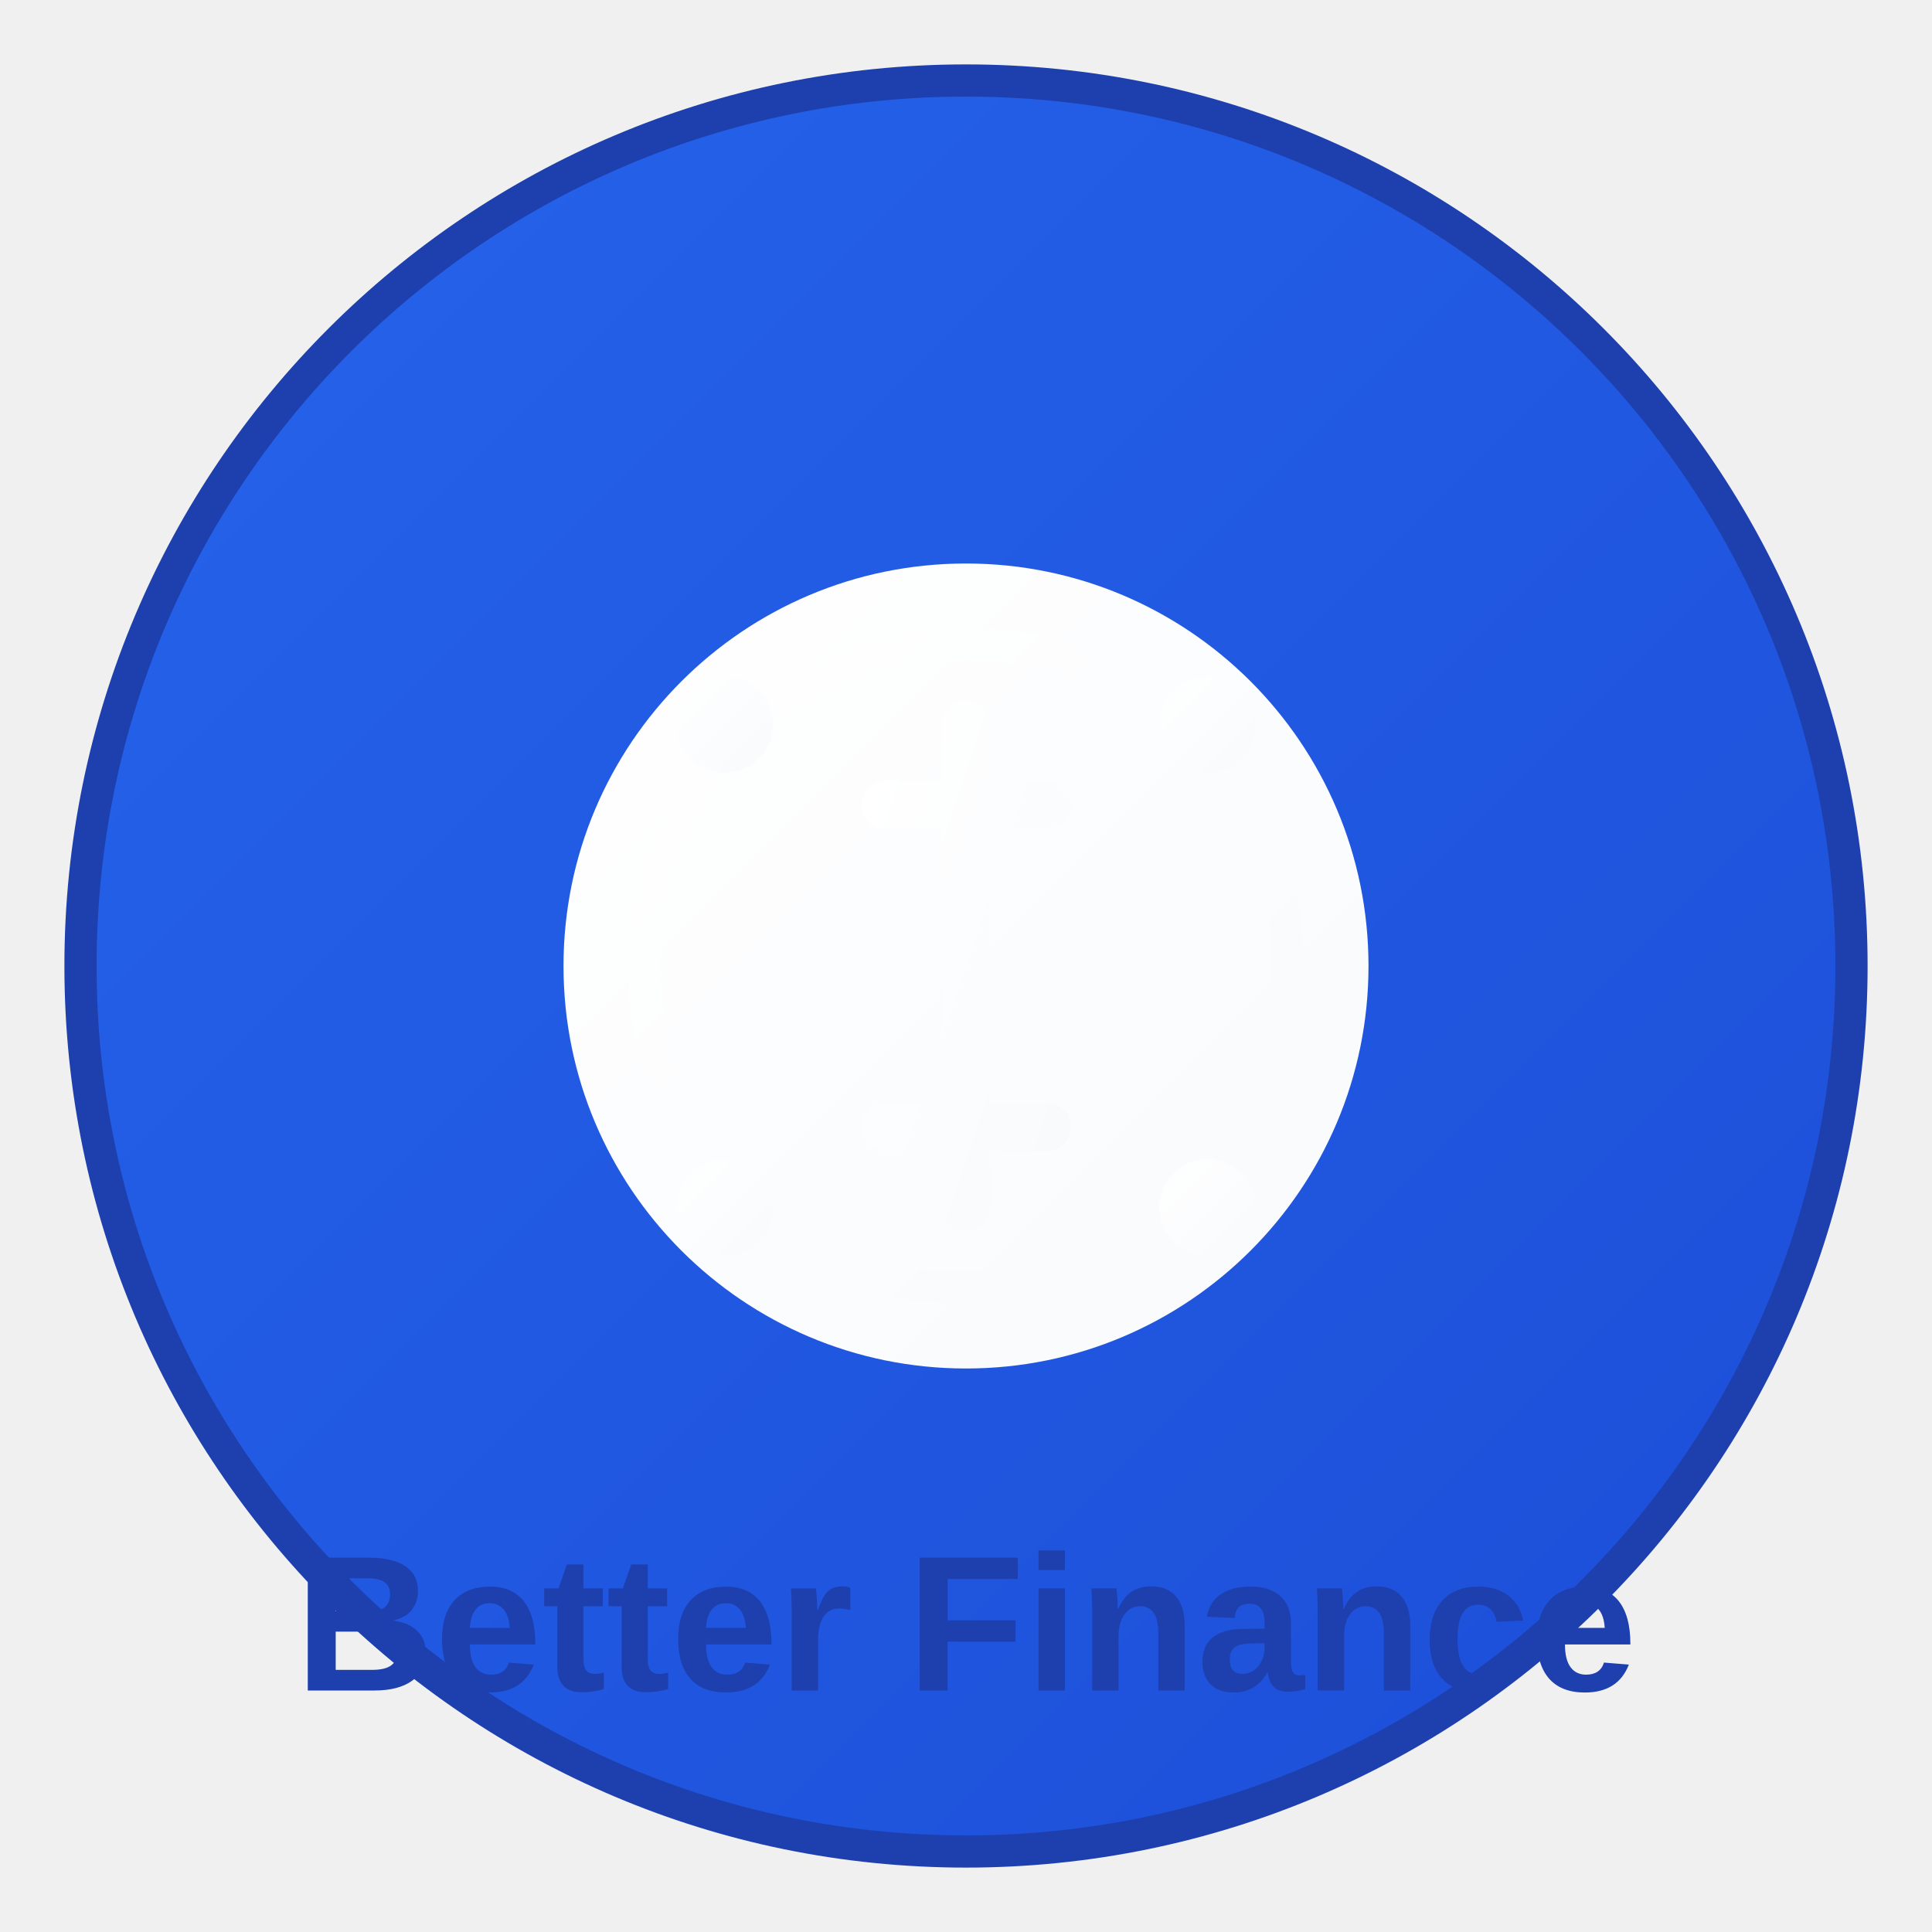
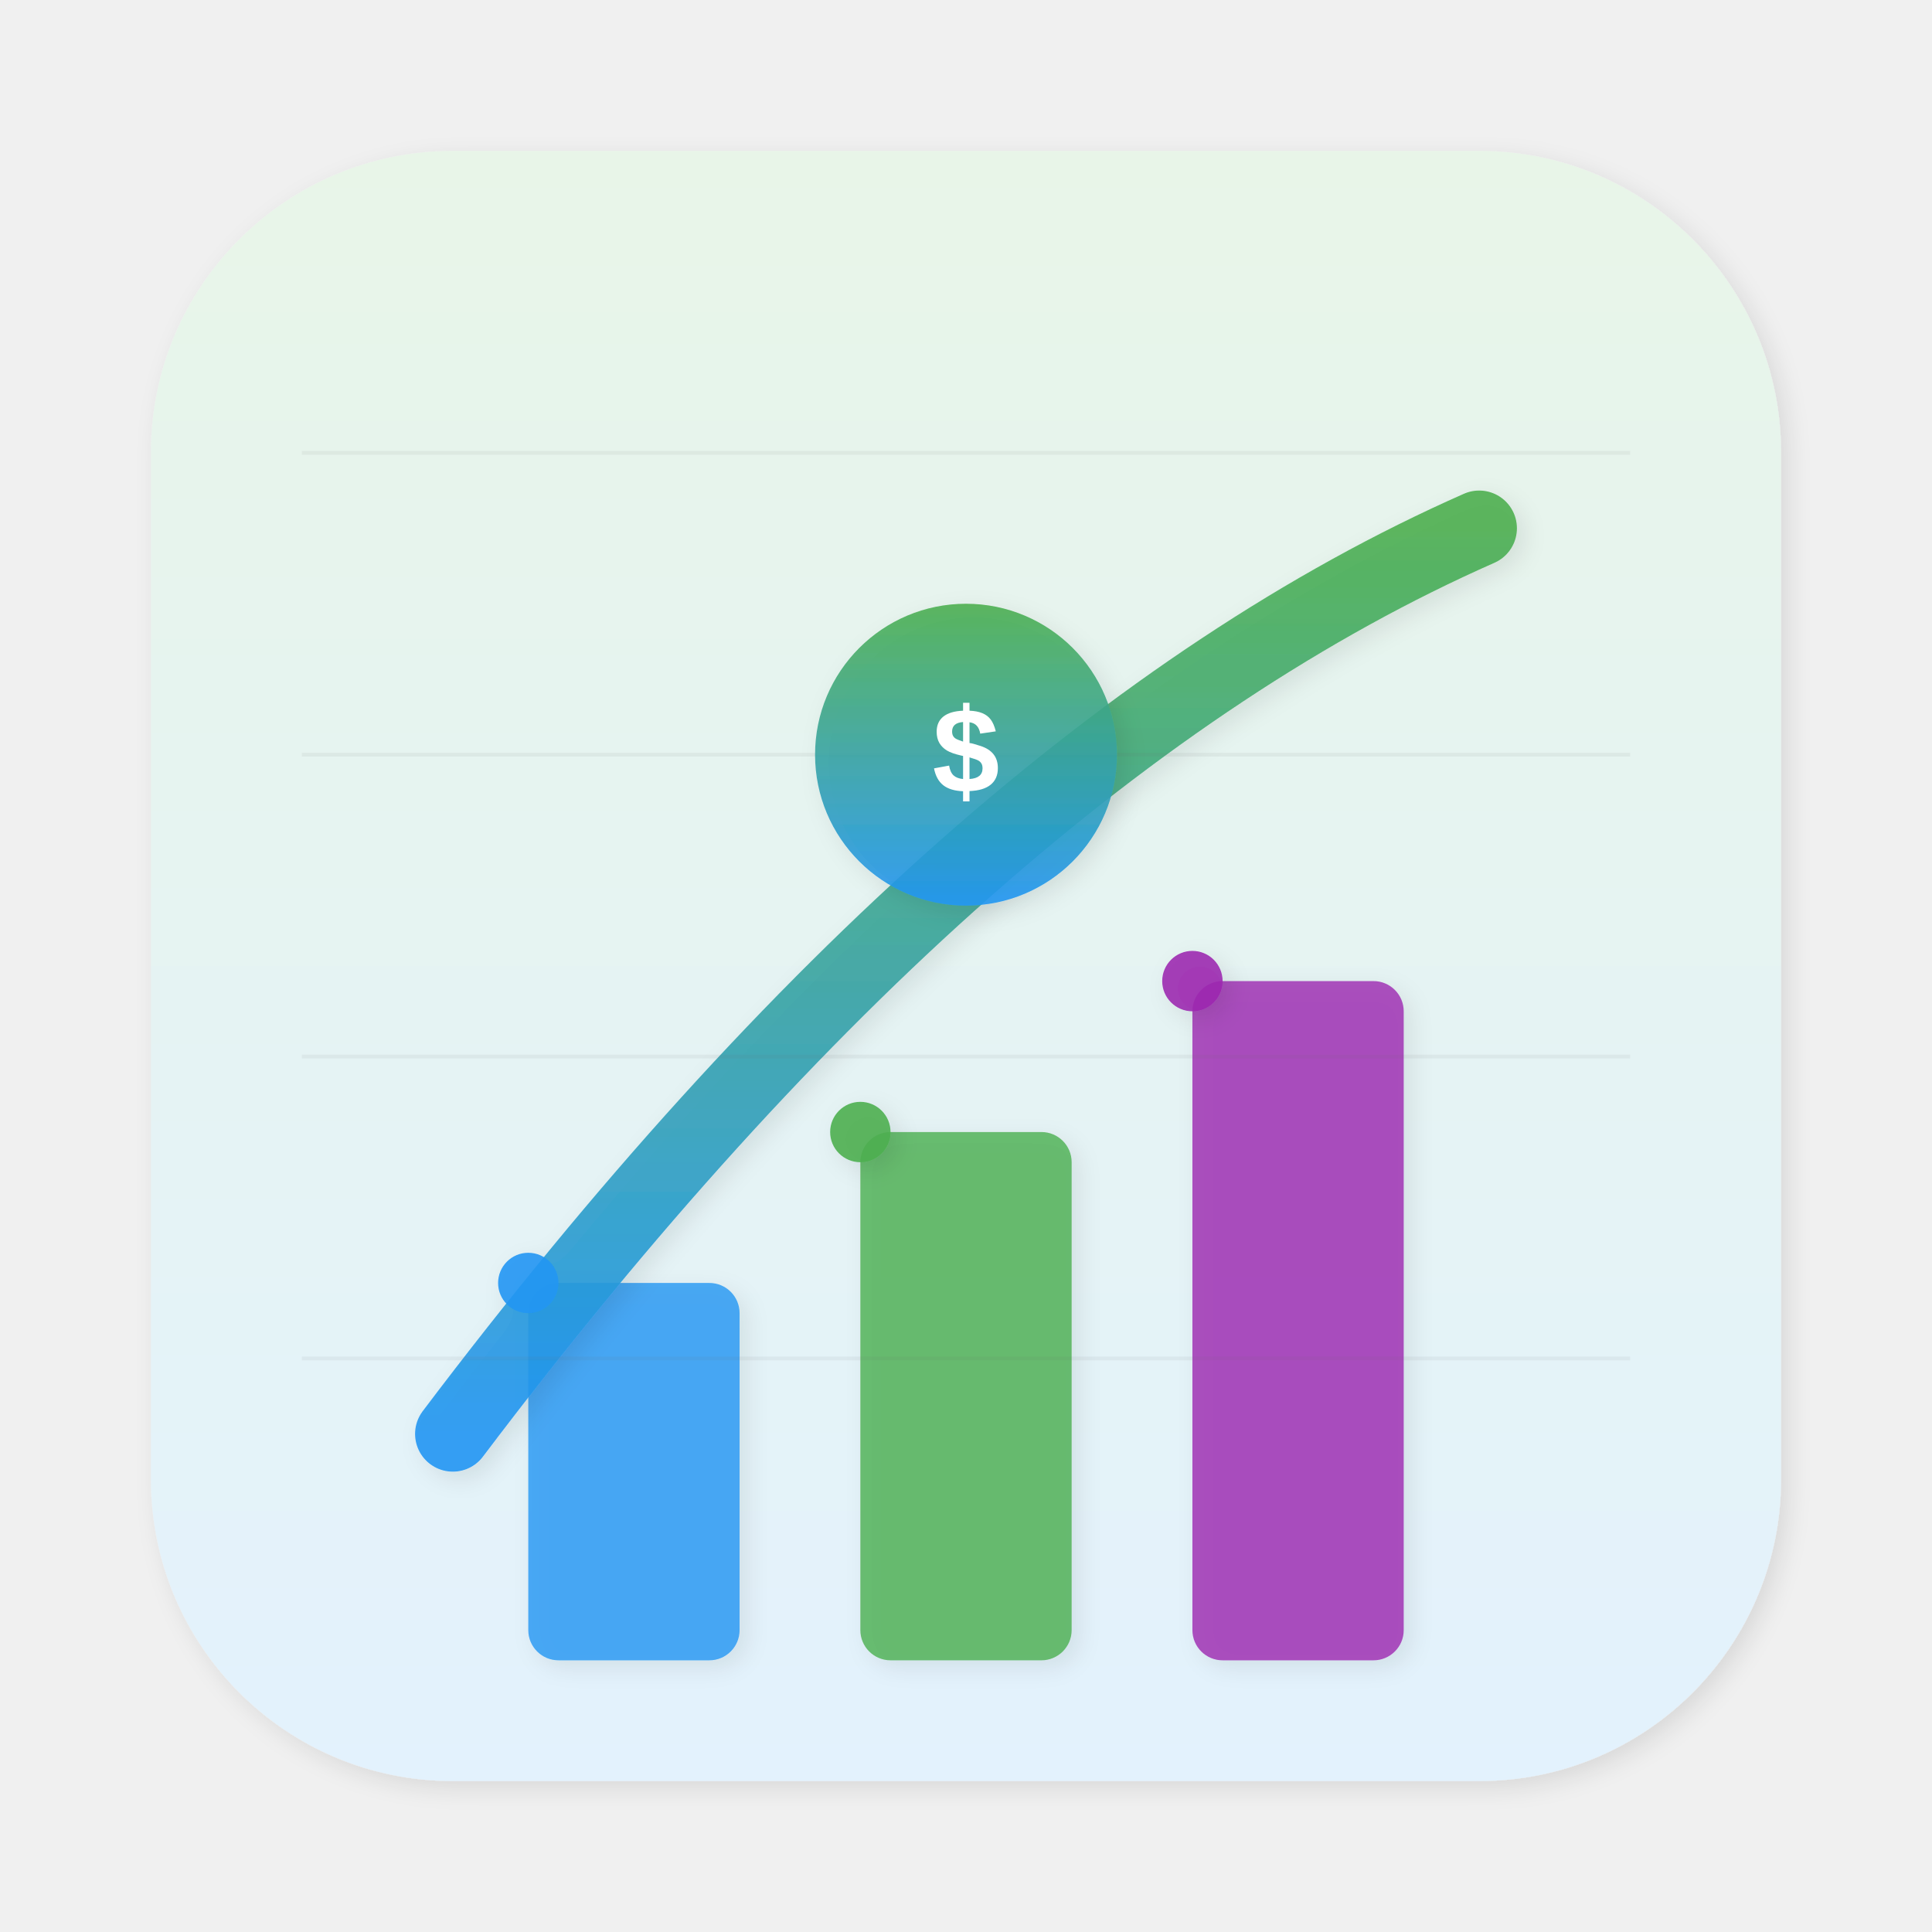
- <svg xmlns="http://www.w3.org/2000/svg" width="120" height="120" viewBox="0 0 120 120" fill="none">
+ <svg xmlns="http://www.w3.org/2000/svg" width="512" height="512" viewBox="0 0 512 512" fill="none">
  <defs>
-     <linearGradient id="bgGradient" x1="0%" y1="0%" x2="100%" y2="100%">
-       <stop offset="0%" style="stop-color:#2563eb;stop-opacity:1" />
-       <stop offset="100%" style="stop-color:#1d4ed8;stop-opacity:1" />
+     <linearGradient id="bg" x1="0" y1="1" x2="0" y2="0">
+       <stop offset="0" stop-color="#E3F2FD" />
+       <stop offset="1" stop-color="#E8F5E8" />
    </linearGradient>
-     <linearGradient id="iconGradient" x1="0%" y1="0%" x2="100%" y2="100%">
-       <stop offset="0%" style="stop-color:#ffffff;stop-opacity:1" />
-       <stop offset="100%" style="stop-color:#f8fafc;stop-opacity:1" />
+     <linearGradient id="accent" x1="0" y1="1" x2="0" y2="0">
+       <stop offset="0" stop-color="#2196F3" />
+       <stop offset="1" stop-color="#4CAF50" />
    </linearGradient>
+     <filter id="softShadow" x="-50%" y="-50%" width="200%" height="200%">
+       <feDropShadow dx="2" dy="2" stdDeviation="3" flood-color="#000" flood-opacity="0.1" />
+     </filter>
  </defs>
-   <circle cx="60" cy="60" r="55" fill="url(#bgGradient)" stroke="#1e40af" stroke-width="2" />
-   <g fill="url(#iconGradient)">
-     <circle cx="60" cy="60" r="25" fill="url(#iconGradient)" />
-     <circle cx="60" cy="60" r="20" fill="none" stroke="url(#iconGradient)" stroke-width="2" />
-     <path d="M60 45v30M55 50h10M55 70h10" stroke="url(#iconGradient)" stroke-width="3" stroke-linecap="round" />
-     <circle cx="45" cy="45" r="3" fill="url(#iconGradient)" />
-     <circle cx="75" cy="45" r="3" fill="url(#iconGradient)" />
-     <circle cx="45" cy="75" r="3" fill="url(#iconGradient)" />
-     <circle cx="75" cy="75" r="3" fill="url(#iconGradient)" />
+   <rect x="40" y="40" width="432" height="432" rx="80" fill="url(#bg)" filter="url(#softShadow)" />
+   <g filter="url(#softShadow)">
+     <rect x="140" y="340" width="56" height="100" fill="#2196F3" rx="8" opacity="0.8" />
+     <rect x="228" y="300" width="56" height="140" fill="#4CAF50" rx="8" opacity="0.8" />
+     <rect x="316" y="260" width="56" height="180" fill="#9C27B0" rx="8" opacity="0.8" />
  </g>
-   <text x="60" y="105" text-anchor="middle" font-family="Arial, sans-serif" font-size="12" font-weight="bold" fill="#1e40af">Better Finance</text>
+   <g filter="url(#softShadow)">
+     <path d="M 120 380 Q 256 200 392 140" stroke="url(#accent)" stroke-width="20" stroke-linecap="round" fill="none" opacity="0.9" />
+     <circle cx="140" cy="340" r="8" fill="#2196F3" opacity="0.9" />
+     <circle cx="228" cy="300" r="8" fill="#4CAF50" opacity="0.9" />
+     <circle cx="316" cy="260" r="8" fill="#9C27B0" opacity="0.9" />
+   </g>
+   <g opacity="0.08">
+     <line x1="80" y1="120" x2="432" y2="120" stroke="#666" stroke-width="1" />
+     <line x1="80" y1="200" x2="432" y2="200" stroke="#666" stroke-width="1" />
+     <line x1="80" y1="280" x2="432" y2="280" stroke="#666" stroke-width="1" />
+     <line x1="80" y1="360" x2="432" y2="360" stroke="#666" stroke-width="1" />
+   </g>
+   <g filter="url(#softShadow)">
+     <circle cx="256" cy="200" r="40" fill="url(#accent)" opacity="0.9" />
+     <text x="256" y="210" font-family="Arial, sans-serif" font-size="32" font-weight="bold" text-anchor="middle" fill="white">
+       $
+     </text>
+   </g>
</svg>
